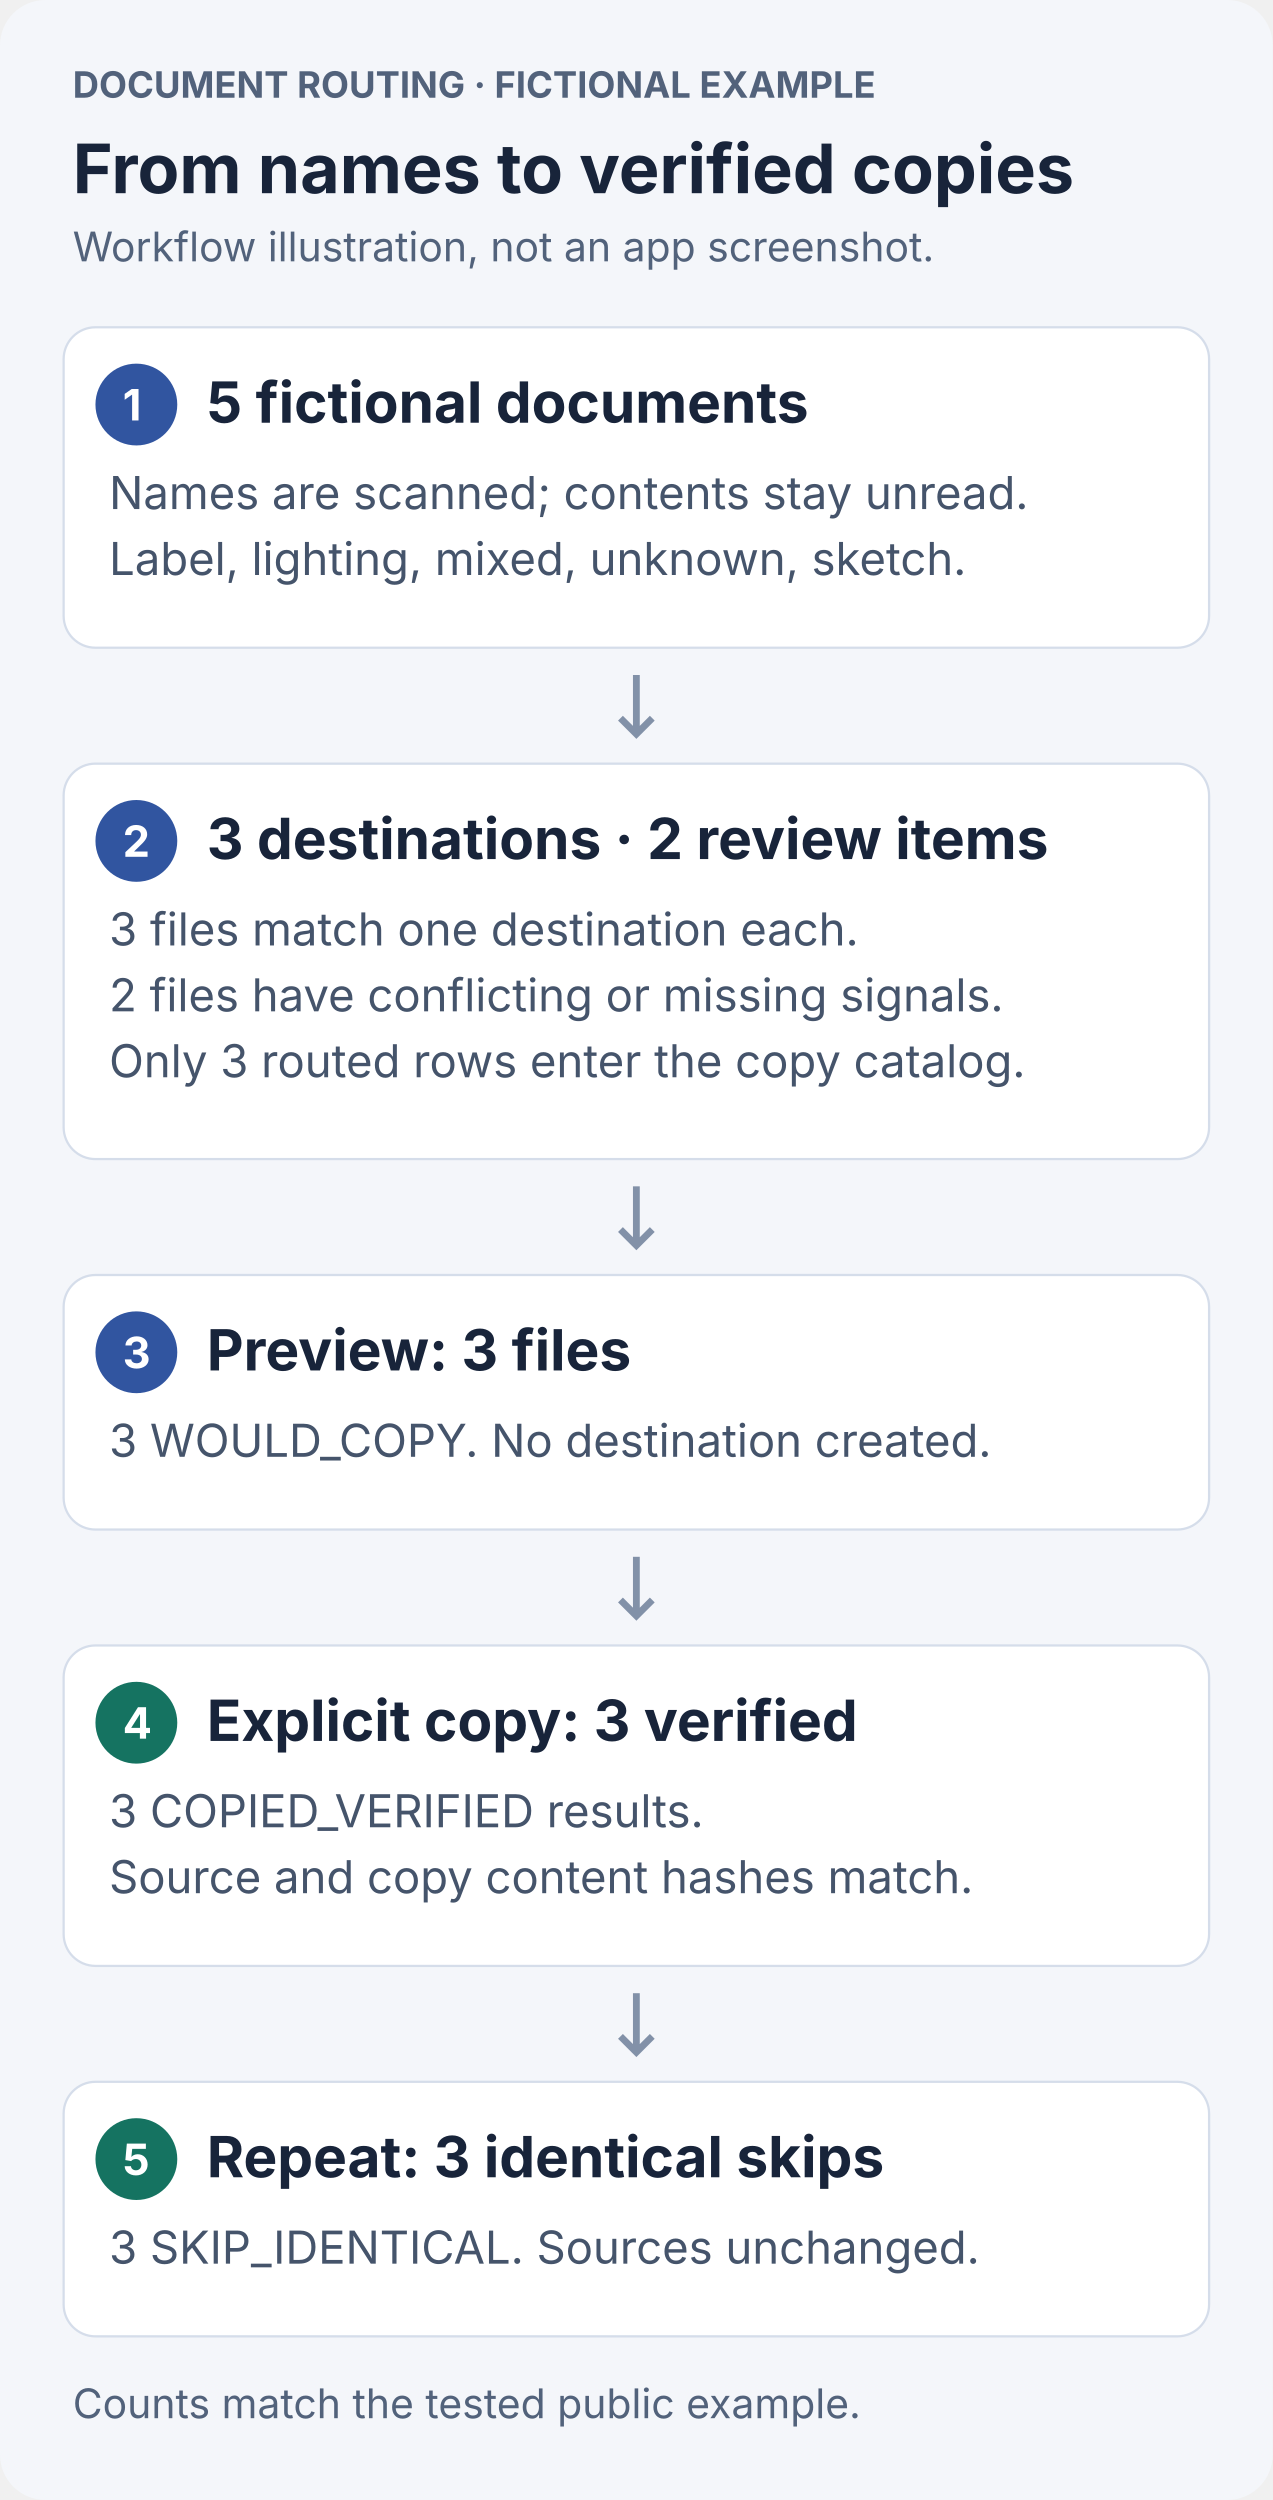
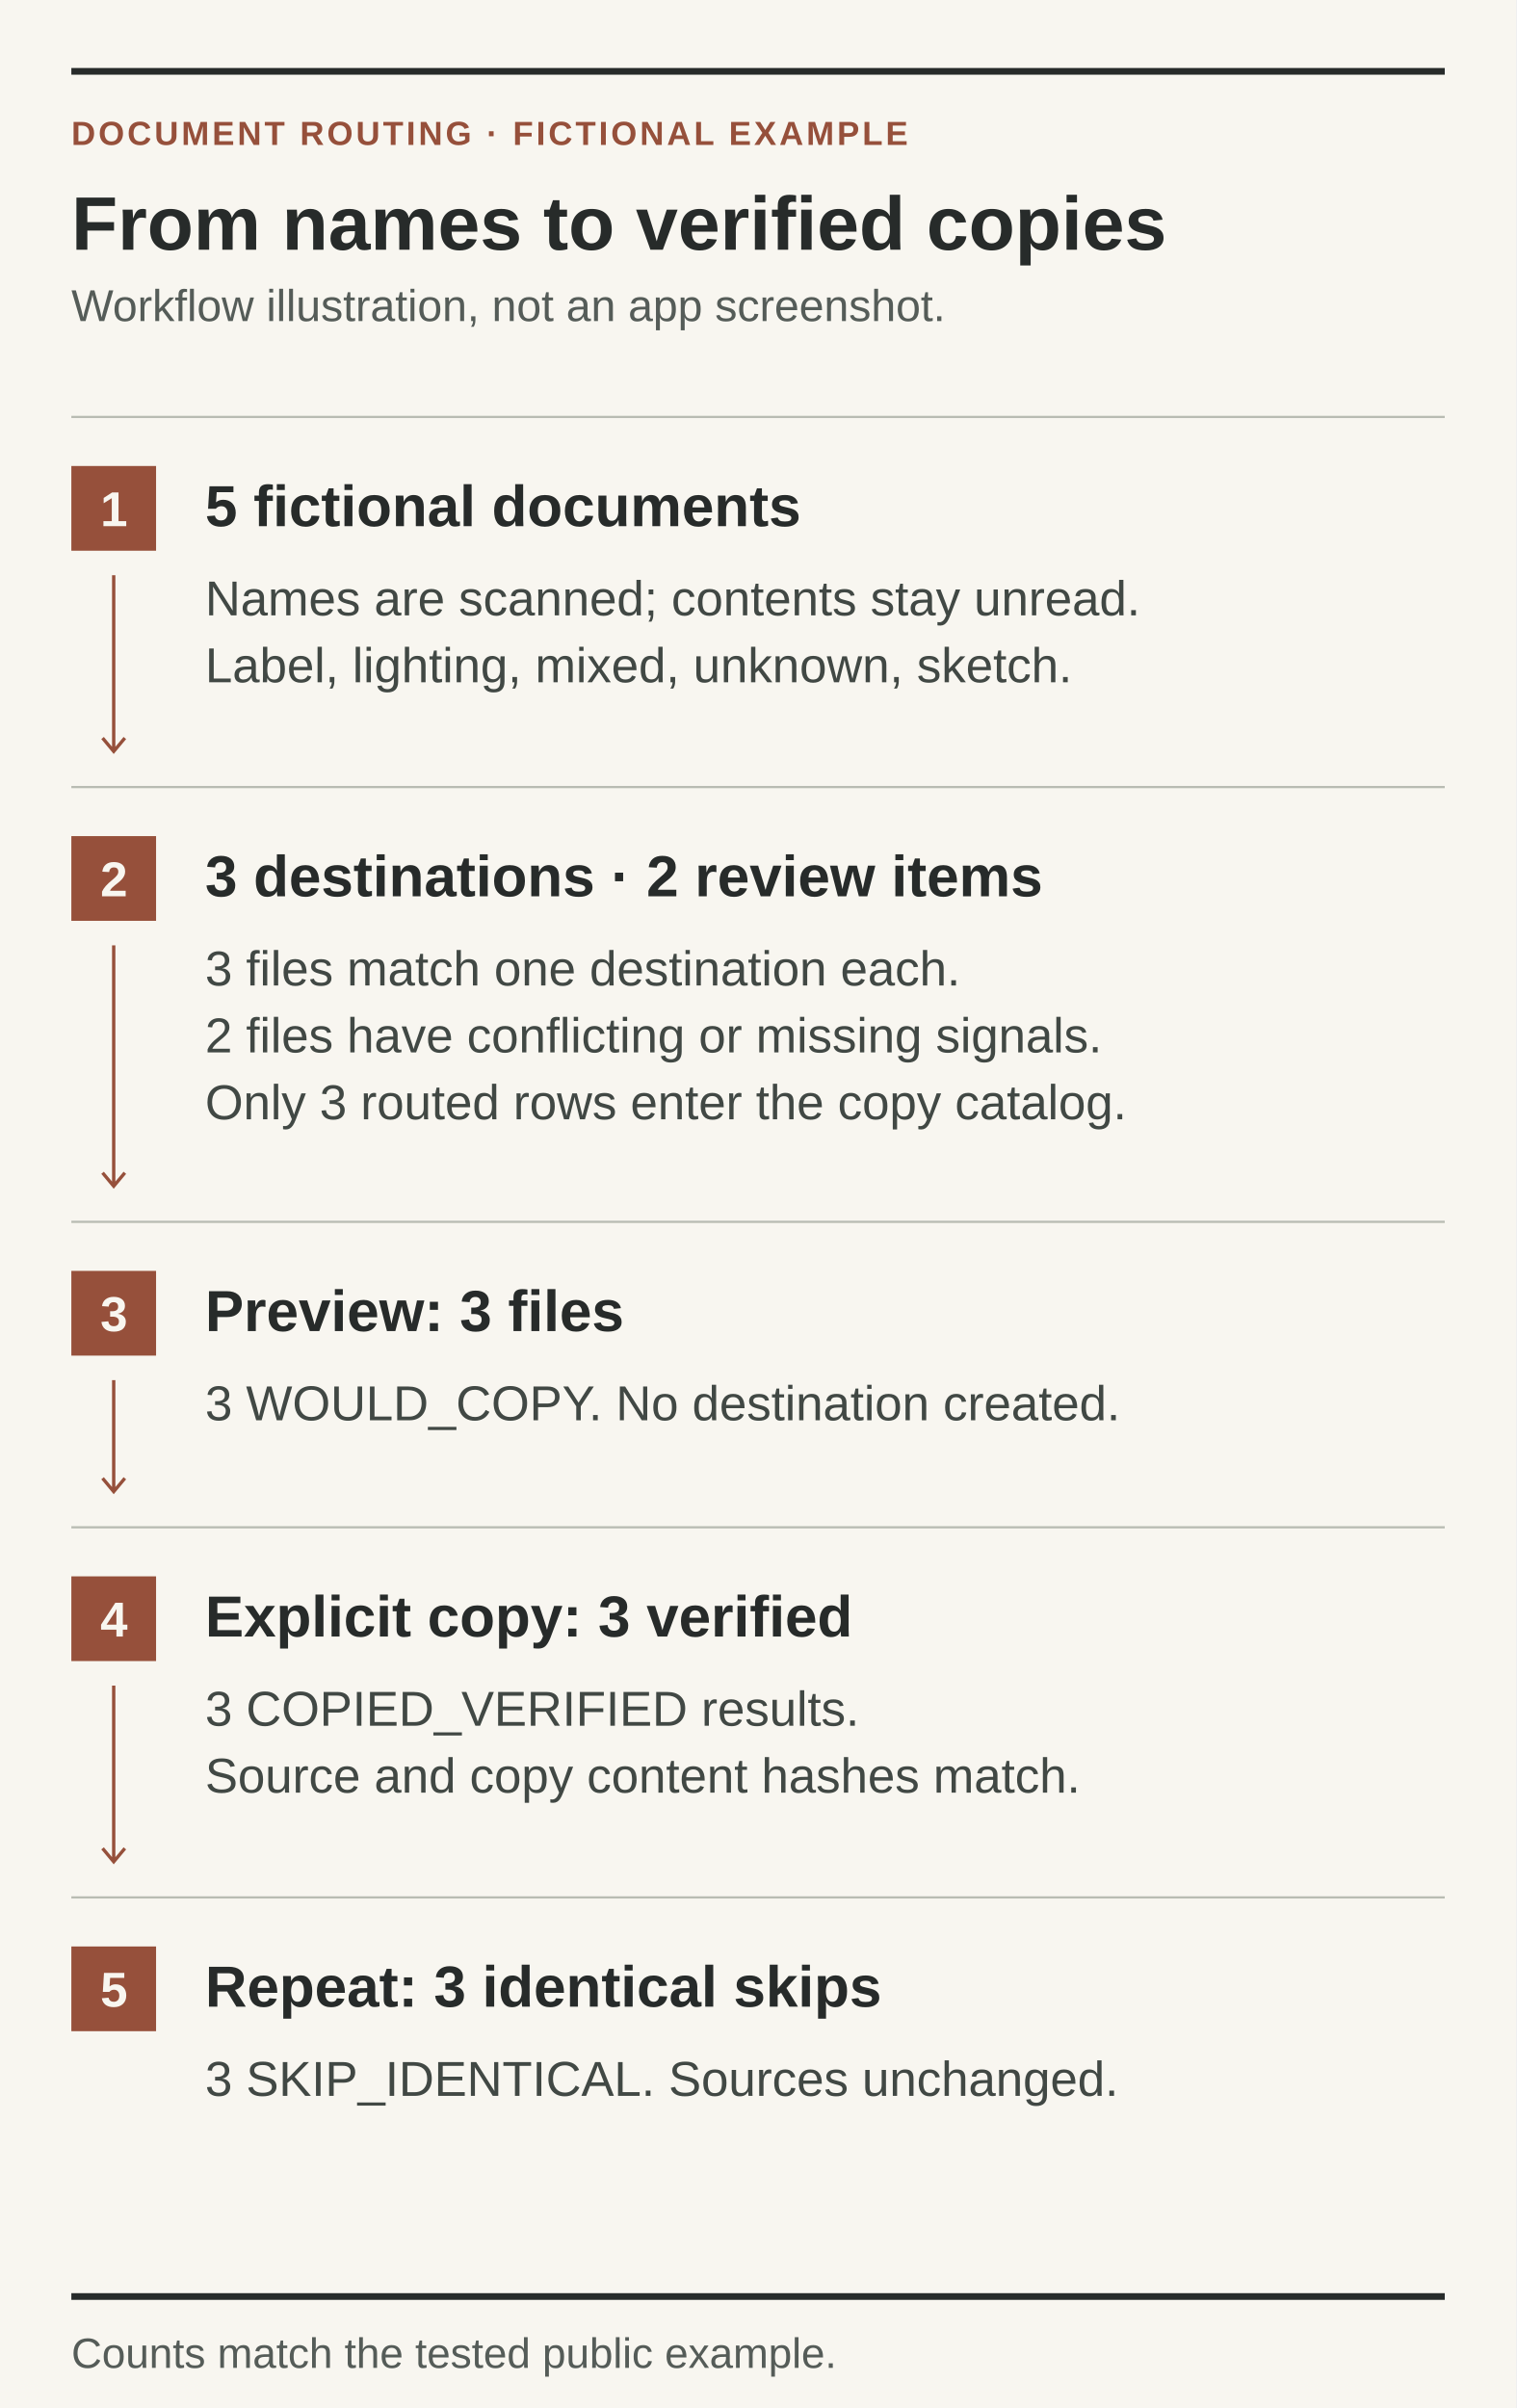
- <svg xmlns="http://www.w3.org/2000/svg" viewBox="0 0 560 1100" role="img" aria-labelledby="title description">
-   <rect width="560" height="1100" rx="20" fill="#f4f6fa" />
-   <g font-family="system-ui, -apple-system, Segoe UI, sans-serif" fill="#18243a">
-     <text x="32" y="43" font-size="16" font-weight="700" fill="#52627b">DOCUMENT ROUTING · FICTIONAL EXAMPLE</text>
-     <text x="32" y="85" font-size="30" font-weight="750">From names to verified copies</text>
-     <text x="32" y="115" font-size="18" fill="#52627b">Workflow illustration, not an app screenshot.</text>
-     <rect x="28" y="144" width="504" height="141" rx="14" fill="white" stroke="#d5ddea" />
-     <circle cx="60" cy="178" r="18" fill="#3155a0" />
-     <text x="54" y="185" font-size="19" fill="white" font-weight="700">1</text>
-     <text x="91" y="186" font-size="25" fill="#18243a" font-weight="700">5 fictional documents</text>
-     <text x="48" y="224" font-size="20" fill="#45546b" font-weight="400">Names are scanned; contents stay unread.</text>
-     <text x="48" y="253" font-size="20" fill="#45546b" font-weight="400">Label, lighting, mixed, unknown, sketch.</text>
-     <path d="M280 297 v26 m-7 -7 l7 7 7 -7" fill="none" stroke="#8291a8" stroke-width="3" />
-     <rect x="28" y="336" width="504" height="174" rx="14" fill="white" stroke="#d5ddea" />
-     <circle cx="60" cy="370" r="18" fill="#3155a0" />
-     <text x="54" y="377" font-size="19" fill="white" font-weight="700">2</text>
-     <text x="91" y="378" font-size="25" fill="#18243a" font-weight="700">3 destinations · 2 review items</text>
-     <text x="48" y="416" font-size="20" fill="#45546b" font-weight="400">3 files match one destination each.</text>
-     <text x="48" y="445" font-size="20" fill="#45546b" font-weight="400">2 files have conflicting or missing signals.</text>
-     <text x="48" y="474" font-size="20" fill="#45546b" font-weight="400">Only 3 routed rows enter the copy catalog.</text>
-     <path d="M280 522 v26 m-7 -7 l7 7 7 -7" fill="none" stroke="#8291a8" stroke-width="3" />
-     <rect x="28" y="561" width="504" height="112" rx="14" fill="white" stroke="#d5ddea" />
-     <circle cx="60" cy="595" r="18" fill="#3155a0" />
-     <text x="54" y="602" font-size="19" fill="white" font-weight="700">3</text>
-     <text x="91" y="603" font-size="25" fill="#18243a" font-weight="700">Preview: 3 files</text>
-     <text x="48" y="641" font-size="20" fill="#45546b" font-weight="400">3 WOULD_COPY. No destination created.</text>
-     <path d="M280 685 v26 m-7 -7 l7 7 7 -7" fill="none" stroke="#8291a8" stroke-width="3" />
-     <rect x="28" y="724" width="504" height="141" rx="14" fill="white" stroke="#d5ddea" />
-     <circle cx="60" cy="758" r="18" fill="#157361" />
-     <text x="54" y="765" font-size="19" fill="white" font-weight="700">4</text>
-     <text x="91" y="766" font-size="25" fill="#18243a" font-weight="700">Explicit copy: 3 verified</text>
-     <text x="48" y="804" font-size="20" fill="#45546b" font-weight="400">3 COPIED_VERIFIED results.</text>
-     <text x="48" y="833" font-size="20" fill="#45546b" font-weight="400">Source and copy content hashes match.</text>
-     <path d="M280 877 v26 m-7 -7 l7 7 7 -7" fill="none" stroke="#8291a8" stroke-width="3" />
-     <rect x="28" y="916" width="504" height="112" rx="14" fill="white" stroke="#d5ddea" />
-     <circle cx="60" cy="950" r="18" fill="#157361" />
-     <text x="54" y="957" font-size="19" fill="white" font-weight="700">5</text>
-     <text x="91" y="958" font-size="25" fill="#18243a" font-weight="700">Repeat: 3 identical skips</text>
-     <text x="48" y="996" font-size="20" fill="#45546b" font-weight="400">3 SKIP_IDENTICAL. Sources unchanged.</text>
-     <text x="32" y="1064" font-size="18" fill="#52627b" font-weight="400">Counts match the tested public example.</text>
+ <svg xmlns="http://www.w3.org/2000/svg" width="680" height="1080" viewBox="0 0 680 1080" role="img" aria-labelledby="title description">
+   <rect width="680" height="1080" fill="#f8f6f0" />
+   <path d="M32 32H648M32 1030H648" stroke="#272b2a" stroke-width="3" />
+   <g font-family="Arial, Helvetica, sans-serif" fill="#272b2a">
+     <text x="32" y="65" font-size="15" font-weight="700" fill="#96503b" letter-spacing="1.3">DOCUMENT ROUTING · FICTIONAL EXAMPLE</text>
+     <text x="32" y="112" font-size="34" font-weight="700" fill="#272b2a">From names to verified copies</text>
+     <text x="32" y="144" font-size="20" font-weight="400" fill="#555c58">Workflow illustration, not an app screenshot.</text>
+     <path d="M32 187H648" stroke="#b9bcb3" stroke-width="1" />
+     <rect x="32" y="209" width="38" height="38" fill="#96503b" />
+     <text x="45" y="236" font-size="22" font-weight="700" fill="#f8f6f0">1</text>
+     <text x="92" y="236" font-size="26" font-weight="700" fill="#272b2a">5 fictional documents</text>
+     <text x="92" y="276" font-size="22" font-weight="400" fill="#414844">Names are scanned; contents stay unread.</text>
+     <text x="92" y="306" font-size="22" font-weight="400" fill="#414844">Label, lighting, mixed, unknown, sketch.</text>
+     <path d="M51 258V337m-5 -6 5 6 5 -6" stroke="#96503b" stroke-width="1.5" fill="none" />
+     <path d="M32 353H648" stroke="#b9bcb3" stroke-width="1" />
+     <rect x="32" y="375" width="38" height="38" fill="#96503b" />
+     <text x="45" y="402" font-size="22" font-weight="700" fill="#f8f6f0">2</text>
+     <text x="92" y="402" font-size="26" font-weight="700" fill="#272b2a">3 destinations · 2 review items</text>
+     <text x="92" y="442" font-size="22" font-weight="400" fill="#414844">3 files match one destination each.</text>
+     <text x="92" y="472" font-size="22" font-weight="400" fill="#414844">2 files have conflicting or missing signals.</text>
+     <text x="92" y="502" font-size="22" font-weight="400" fill="#414844">Only 3 routed rows enter the copy catalog.</text>
+     <path d="M51 424V532m-5 -6 5 6 5 -6" stroke="#96503b" stroke-width="1.5" fill="none" />
+     <path d="M32 548H648" stroke="#b9bcb3" stroke-width="1" />
+     <rect x="32" y="570" width="38" height="38" fill="#96503b" />
+     <text x="45" y="597" font-size="22" font-weight="700" fill="#f8f6f0">3</text>
+     <text x="92" y="597" font-size="26" font-weight="700" fill="#272b2a">Preview: 3 files</text>
+     <text x="92" y="637" font-size="22" font-weight="400" fill="#414844">3 WOULD_COPY. No destination created.</text>
+     <path d="M51 619V669m-5 -6 5 6 5 -6" stroke="#96503b" stroke-width="1.5" fill="none" />
+     <path d="M32 685H648" stroke="#b9bcb3" stroke-width="1" />
+     <rect x="32" y="707" width="38" height="38" fill="#96503b" />
+     <text x="45" y="734" font-size="22" font-weight="700" fill="#f8f6f0">4</text>
+     <text x="92" y="734" font-size="26" font-weight="700" fill="#272b2a">Explicit copy: 3 verified</text>
+     <text x="92" y="774" font-size="22" font-weight="400" fill="#414844">3 COPIED_VERIFIED results.</text>
+     <text x="92" y="804" font-size="22" font-weight="400" fill="#414844">Source and copy content hashes match.</text>
+     <path d="M51 756V835m-5 -6 5 6 5 -6" stroke="#96503b" stroke-width="1.5" fill="none" />
+     <path d="M32 851H648" stroke="#b9bcb3" stroke-width="1" />
+     <rect x="32" y="873" width="38" height="38" fill="#96503b" />
+     <text x="45" y="900" font-size="22" font-weight="700" fill="#f8f6f0">5</text>
+     <text x="92" y="900" font-size="26" font-weight="700" fill="#272b2a">Repeat: 3 identical skips</text>
+     <text x="92" y="940" font-size="22" font-weight="400" fill="#414844">3 SKIP_IDENTICAL. Sources unchanged.</text>
+     <text x="32" y="1062" font-size="19" font-weight="400" fill="#555c58">Counts match the tested public example.</text>
  </g>
</svg>
